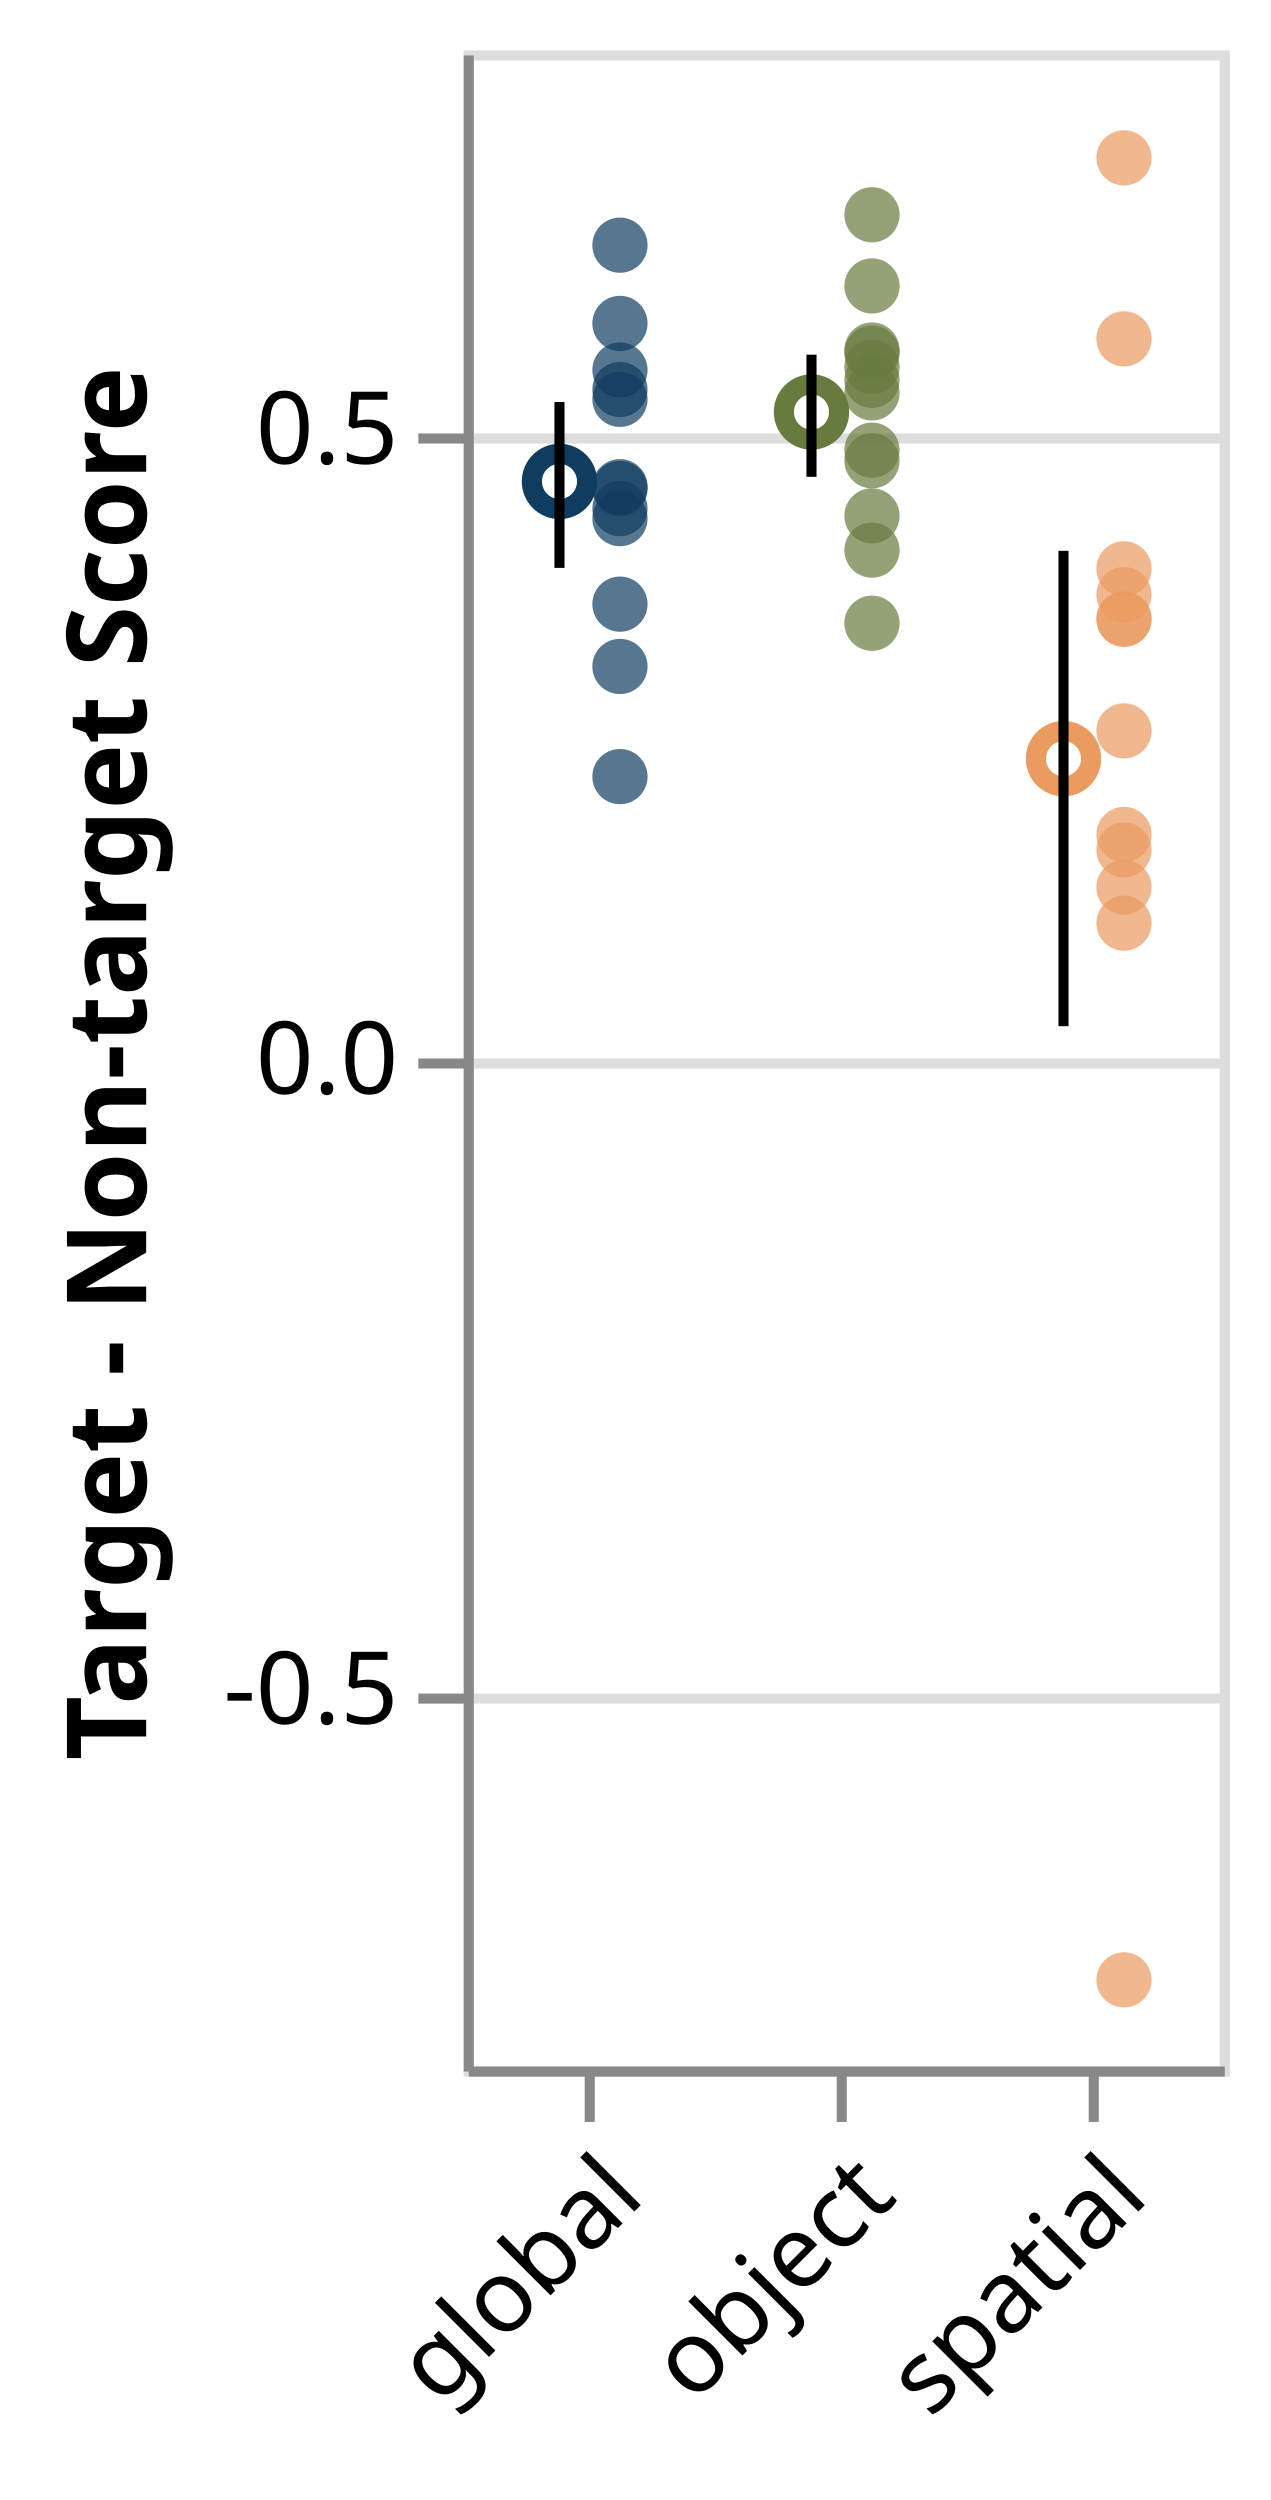
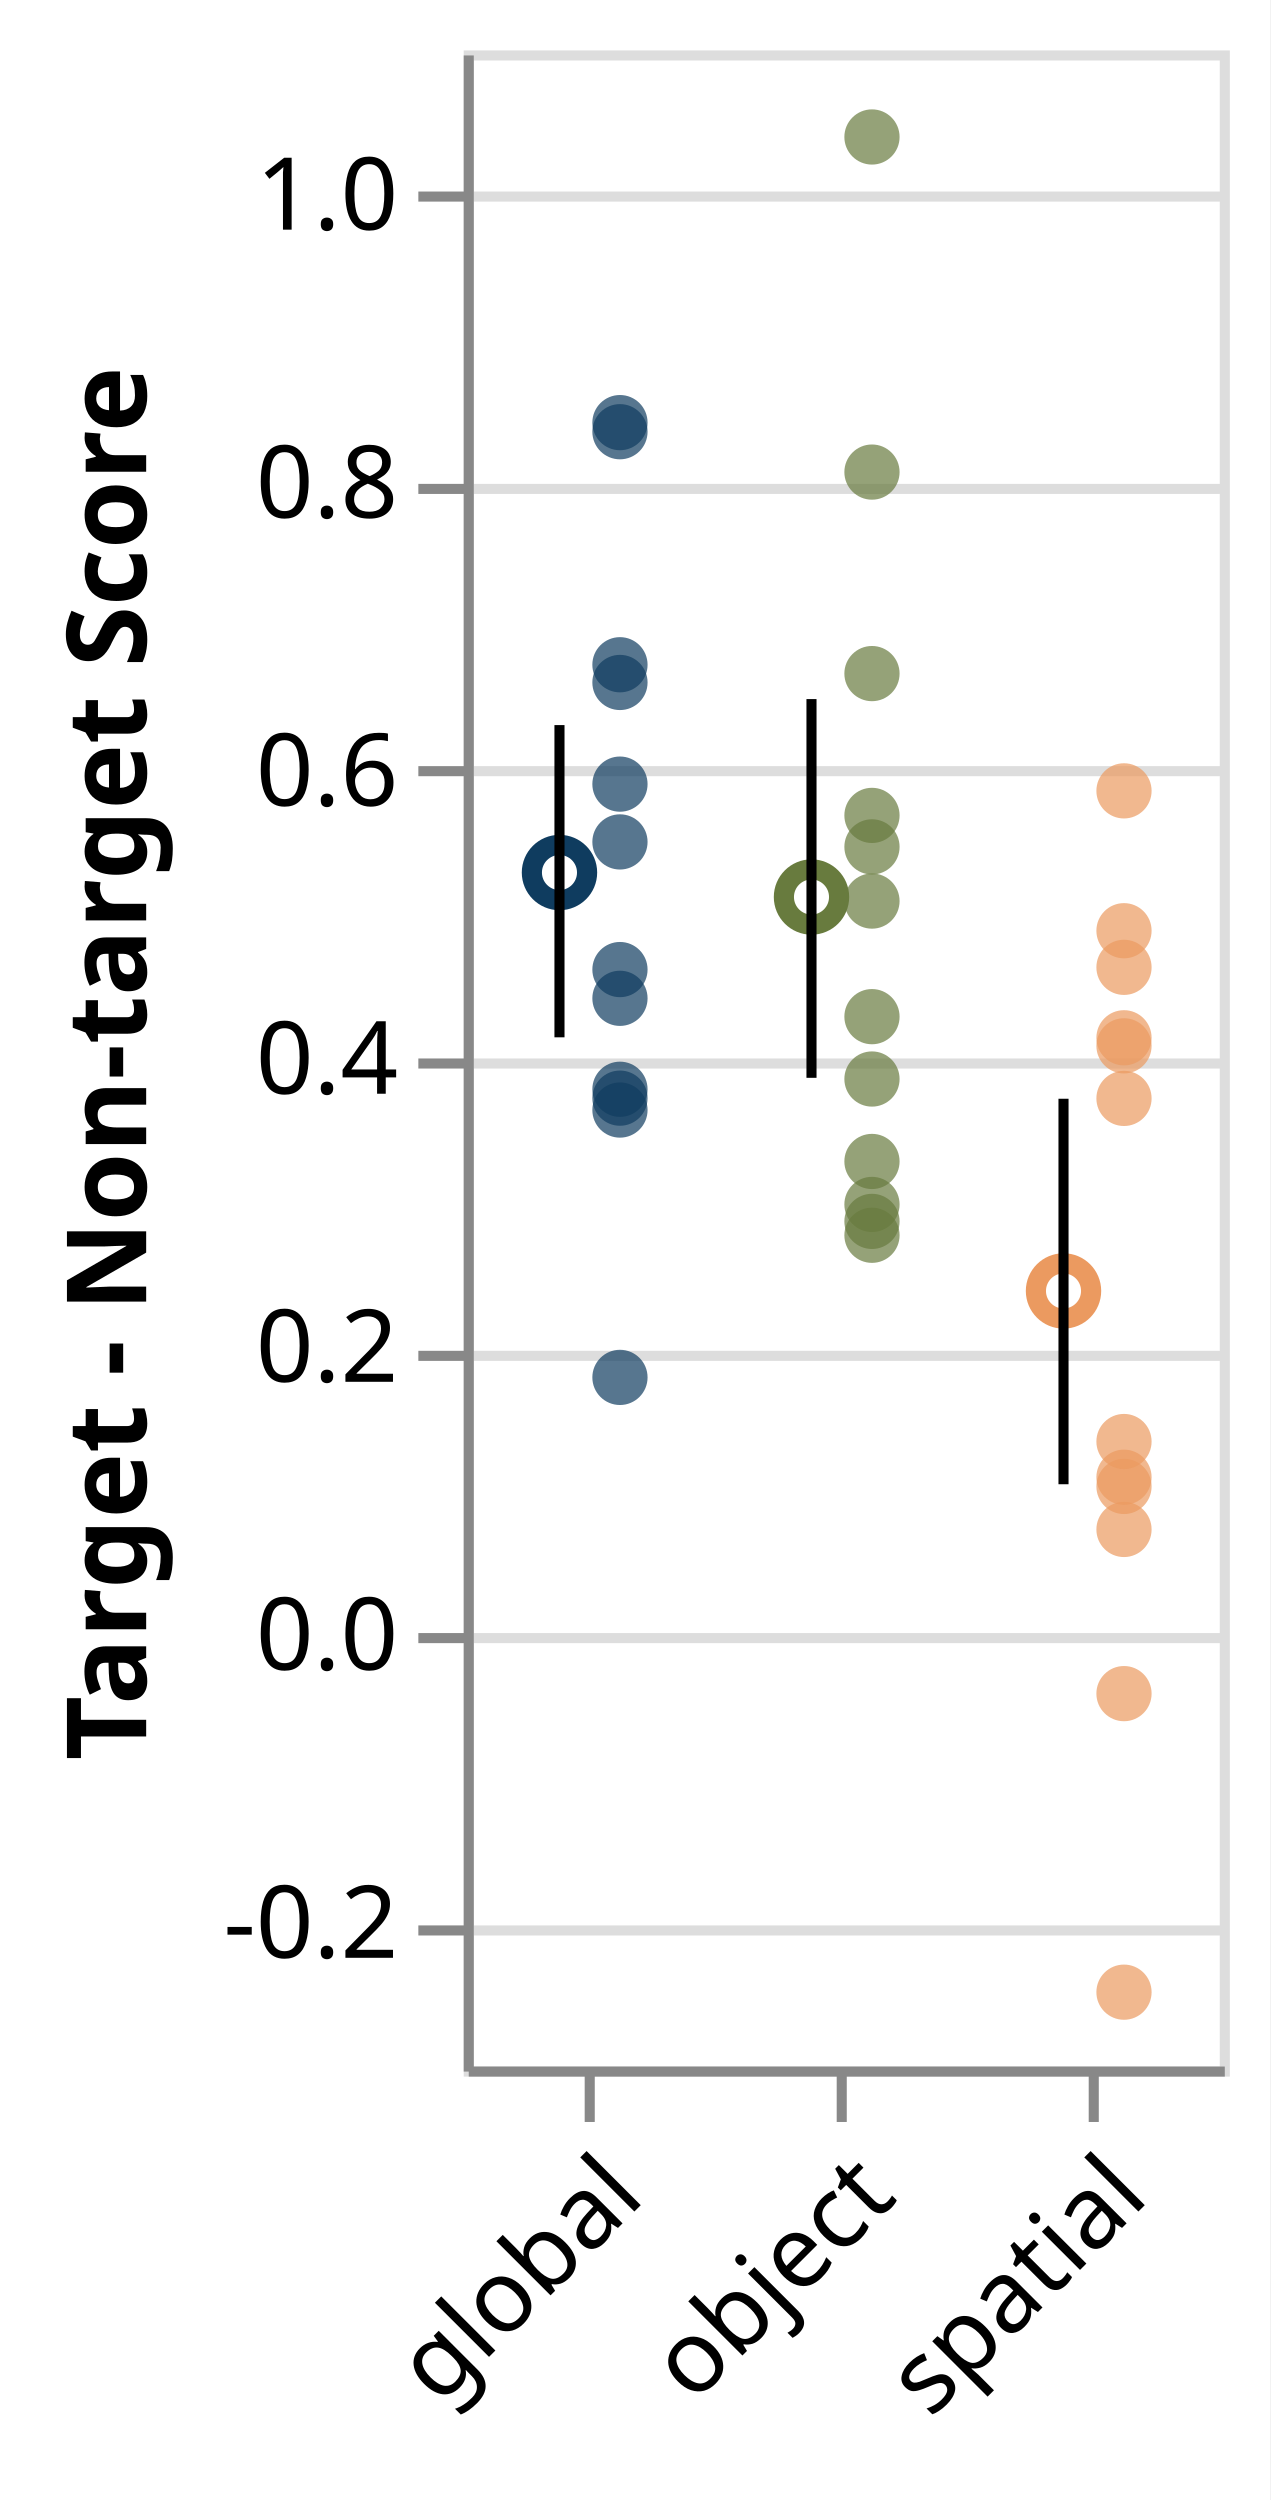
<svg xmlns="http://www.w3.org/2000/svg" class="marks" width="126" height="248" viewBox="0 0 126 248" version="1.1">
  <rect width="126" height="248" fill="white" />
  <g fill="none" stroke-miterlimit="10" transform="translate(46,5)">
    <g class="mark-group role-frame root" role="graphics-object" aria-roledescription="group mark container">
      <g transform="translate(0,0)">
        <path class="background" aria-hidden="true" d="M0.5,0.5h75v200h-75Z" stroke="#ddd" />
        <g>
          <g class="mark-group role-axis" aria-hidden="true">
            <g transform="translate(0.5,0.5)">
              <path class="background" aria-hidden="true" d="M0,0h0v0h0Z" pointer-events="none" />
              <g>
                <g class="mark-rule role-axis-grid" pointer-events="none">
-                   <line transform="translate(0,163)" x2="75" y2="0" stroke="#ddd" stroke-width="1" opacity="1" />
+                   <line transform="translate(0,186)" x2="75" y2="0" stroke="#ddd" stroke-width="1" opacity="1" />
+                   <line transform="translate(0,157)" x2="75" y2="0" stroke="#ddd" stroke-width="1" opacity="1" />
+                   <line transform="translate(0,129)" x2="75" y2="0" stroke="#ddd" stroke-width="1" opacity="1" />
                  <line transform="translate(0,100)" x2="75" y2="0" stroke="#ddd" stroke-width="1" opacity="1" />
-                   <line transform="translate(0,38)" x2="75" y2="0" stroke="#ddd" stroke-width="1" opacity="1" />
+                   <line transform="translate(0,71)" x2="75" y2="0" stroke="#ddd" stroke-width="1" opacity="1" />
+                   <line transform="translate(0,43)" x2="75" y2="0" stroke="#ddd" stroke-width="1" opacity="1" />
+                   <line transform="translate(0,14)" x2="75" y2="0" stroke="#ddd" stroke-width="1" opacity="1" />
                </g>
              </g>
              <path class="foreground" aria-hidden="true" d="" pointer-events="none" display="none" />
            </g>
          </g>
          <g class="mark-group role-axis" role="graphics-symbol" aria-roledescription="axis" aria-label="X-axis for a discrete scale with 3 values: global, object, spatial">
            <g transform="translate(0.5,200.5)">
              <path class="background" aria-hidden="true" d="M0,0h0v0h0Z" pointer-events="none" />
              <g>
                <g class="mark-rule role-axis-tick" pointer-events="none">
                  <line transform="translate(12,0)" x2="0" y2="5" stroke="#888" stroke-width="1" opacity="1" />
                  <line transform="translate(37,0)" x2="0" y2="5" stroke="#888" stroke-width="1" opacity="1" />
                  <line transform="translate(62,0)" x2="0" y2="5" stroke="#888" stroke-width="1" opacity="1" />
                </g>
                <g class="mark-text role-axis-label" pointer-events="none">
                  <text text-anchor="end" transform="translate(12,7) rotate(315) translate(0,8)" font-family="sans-serif" font-size="10px" fill="#000" opacity="1">global</text>
                  <text text-anchor="end" transform="translate(37,7) rotate(315) translate(0,8)" font-family="sans-serif" font-size="10px" fill="#000" opacity="1">object</text>
                  <text text-anchor="end" transform="translate(62,7) rotate(315) translate(0,8)" font-family="sans-serif" font-size="10px" fill="#000" opacity="1">spatial</text>
                </g>
                <g class="mark-rule role-axis-domain" pointer-events="none">
                  <line transform="translate(0,0)" x2="75" y2="0" stroke="#888" stroke-width="1" opacity="1" />
                </g>
              </g>
              <path class="foreground" aria-hidden="true" d="" pointer-events="none" display="none" />
            </g>
          </g>
-           <g class="mark-group role-axis" role="graphics-symbol" aria-roledescription="axis" aria-label="Y-axis titled 'Target - Non-target Score' for a linear scale with values from -0.8 to 0.8">
+           <g class="mark-group role-axis" role="graphics-symbol" aria-roledescription="axis" aria-label="Y-axis titled 'Target - Non-target Score' for a linear scale with values from -0.3 to 1.1">
            <g transform="translate(0.5,0.5)">
              <path class="background" aria-hidden="true" d="M0,0h0v0h0Z" pointer-events="none" />
              <g>
                <g class="mark-rule role-axis-tick" pointer-events="none">
-                   <line transform="translate(0,163)" x2="-5" y2="0" stroke="#888" stroke-width="1" opacity="1" />
+                   <line transform="translate(0,186)" x2="-5" y2="0" stroke="#888" stroke-width="1" opacity="1" />
+                   <line transform="translate(0,157)" x2="-5" y2="0" stroke="#888" stroke-width="1" opacity="1" />
+                   <line transform="translate(0,129)" x2="-5" y2="0" stroke="#888" stroke-width="1" opacity="1" />
                  <line transform="translate(0,100)" x2="-5" y2="0" stroke="#888" stroke-width="1" opacity="1" />
-                   <line transform="translate(0,38)" x2="-5" y2="0" stroke="#888" stroke-width="1" opacity="1" />
+                   <line transform="translate(0,71)" x2="-5" y2="0" stroke="#888" stroke-width="1" opacity="1" />
+                   <line transform="translate(0,43)" x2="-5" y2="0" stroke="#888" stroke-width="1" opacity="1" />
+                   <line transform="translate(0,14)" x2="-5" y2="0" stroke="#888" stroke-width="1" opacity="1" />
                </g>
                <g class="mark-text role-axis-label" pointer-events="none">
-                   <text text-anchor="end" transform="translate(-7,165.5)" font-family="sans-serif" font-size="10px" fill="#000" opacity="1">-0.5</text>
-                   <text text-anchor="end" transform="translate(-7,103)" font-family="sans-serif" font-size="10px" fill="#000" opacity="1">0.0</text>
-                   <text text-anchor="end" transform="translate(-7,40.5)" font-family="sans-serif" font-size="10px" fill="#000" opacity="1">0.5</text>
+                   <text text-anchor="end" transform="translate(-7,188.7143)" font-family="sans-serif" font-size="10px" fill="#000" opacity="1">-0.2</text>
+                   <text text-anchor="end" transform="translate(-7,160.1429)" font-family="sans-serif" font-size="10px" fill="#000" opacity="1">0.0</text>
+                   <text text-anchor="end" transform="translate(-7,131.5714)" font-family="sans-serif" font-size="10px" fill="#000" opacity="1">0.2</text>
+                   <text text-anchor="end" transform="translate(-7,103)" font-family="sans-serif" font-size="10px" fill="#000" opacity="1">0.4</text>
+                   <text text-anchor="end" transform="translate(-7,74.42857)" font-family="sans-serif" font-size="10px" fill="#000" opacity="1">0.6</text>
+                   <text text-anchor="end" transform="translate(-7,45.85714)" font-family="sans-serif" font-size="10px" fill="#000" opacity="1">0.8</text>
+                   <text text-anchor="end" transform="translate(-7,17.28571)" font-family="sans-serif" font-size="10px" fill="#000" opacity="1">1.0</text>
                </g>
                <g class="mark-rule role-axis-domain" pointer-events="none">
                  <line transform="translate(0,200)" x2="0" y2="-200" stroke="#888" stroke-width="1" opacity="1" />
                </g>
                <g class="mark-text role-axis-title" pointer-events="none">
                  <text text-anchor="middle" transform="translate(-30,100) rotate(-90) translate(0,-2)" font-family="sans-serif" font-size="11px" font-weight="bold" fill="#000" opacity="1">Target - Non-target Score</text>
                </g>
              </g>
              <path class="foreground" aria-hidden="true" d="" pointer-events="none" display="none" />
            </g>
          </g>
          <g class="mark-symbol role-mark layer_0_layer_0_marks" role="graphics-object" aria-roledescription="symbol mark container">
-             <path aria-label="condition: global; : global; Mean of cordiff: 0.4579392075" role="graphics-symbol" aria-roledescription="point" transform="translate(9.5,42.7576)" d="M2.739,0A2.739,2.739,0,1,1,-2.739,0A2.739,2.739,0,1,1,2.739,0" stroke="#0F3C5F" stroke-width="2" />
-             <path aria-label="condition: object; : object; Mean of cordiff: 0.513031595833" role="graphics-symbol" aria-roledescription="point" transform="translate(34.5,35.87105)" d="M2.739,0A2.739,2.739,0,1,1,-2.739,0A2.739,2.739,0,1,1,2.739,0" stroke="#687B3E" stroke-width="2" />
-             <path aria-label="condition: spatial; : spatial; Mean of cordiff: 0.237923019667" role="graphics-symbol" aria-roledescription="point" transform="translate(59.5,70.25962)" d="M2.739,0A2.739,2.739,0,1,1,-2.739,0A2.739,2.739,0,1,1,2.739,0" stroke="#EB9A60" stroke-width="2" />
+             <path aria-label="condition: global; : global; Mean of cordiff: 0.529115841667" role="graphics-symbol" aria-roledescription="point" transform="translate(9.5,81.55488)" d="M2.739,0A2.739,2.739,0,1,1,-2.739,0A2.739,2.739,0,1,1,2.739,0" stroke="#0F3C5F" stroke-width="2" />
+             <path aria-label="condition: object; : object; Mean of cordiff: 0.51210798" role="graphics-symbol" aria-roledescription="point" transform="translate(34.5,83.98457)" d="M2.739,0A2.739,2.739,0,1,1,-2.739,0A2.739,2.739,0,1,1,2.739,0" stroke="#687B3E" stroke-width="2" />
+             <path aria-label="condition: spatial; : spatial; Mean of cordiff: 0.238562698" role="graphics-symbol" aria-roledescription="point" transform="translate(59.5,123.0625)" d="M2.739,0A2.739,2.739,0,1,1,-2.739,0A2.739,2.739,0,1,1,2.739,0" stroke="#EB9A60" stroke-width="2" />
          </g>
          <g class="mark-symbol role-mark layer_0_layer_1_marks" role="graphics-object" aria-roledescription="symbol mark container">
-             <path aria-label="condition: global; : global; Target - Non-target Score: 0.31110248" role="graphics-symbol" aria-roledescription="point" transform="translate(15.5,61.11219)" d="M2.739,0A2.739,2.739,0,1,1,-2.739,0A2.739,2.739,0,1,1,2.739,0" fill="#0F3C5F" stroke-width="2" opacity="0.7" />
-             <path aria-label="condition: object; : object; Target - Non-target Score: 0.5597628" role="graphics-symbol" aria-roledescription="point" transform="translate(40.5,30.02965)" d="M2.739,0A2.739,2.739,0,1,1,-2.739,0A2.739,2.739,0,1,1,2.739,0" fill="#687B3E" stroke-width="2" opacity="0.7" />
-             <path aria-label="condition: spatial; : spatial; Target - Non-target Score: 0.25998485" role="graphics-symbol" aria-roledescription="point" transform="translate(65.5,67.50189)" d="M2.739,0A2.739,2.739,0,1,1,-2.739,0A2.739,2.739,0,1,1,2.739,0" fill="#EB9A60" stroke-width="2" opacity="0.7" />
-             <path aria-label="condition: global; : global; Target - Non-target Score: 0.42843089" role="graphics-symbol" aria-roledescription="point" transform="translate(15.5,46.44614)" d="M2.739,0A2.739,2.739,0,1,1,-2.739,0A2.739,2.739,0,1,1,2.739,0" fill="#0F3C5F" stroke-width="2" opacity="0.7" />
-             <path aria-label="condition: object; : object; Target - Non-target Score: 0.66955495" role="graphics-symbol" aria-roledescription="point" transform="translate(40.5,16.30563)" d="M2.739,0A2.739,2.739,0,1,1,-2.739,0A2.739,2.739,0,1,1,2.739,0" fill="#687B3E" stroke-width="2" opacity="0.7" />
-             <path aria-label="condition: spatial; : spatial; Target - Non-target Score: 0.7147027" role="graphics-symbol" aria-roledescription="point" transform="translate(65.5,10.66216)" d="M2.739,0A2.739,2.739,0,1,1,-2.739,0A2.739,2.739,0,1,1,2.739,0" fill="#EB9A60" stroke-width="2" opacity="0.7" />
-             <path aria-label="condition: global; : global; Target - Non-target Score: 0.5463649" role="graphics-symbol" aria-roledescription="point" transform="translate(15.5,31.70439)" d="M2.739,0A2.739,2.739,0,1,1,-2.739,0A2.739,2.739,0,1,1,2.739,0" fill="#0F3C5F" stroke-width="2" opacity="0.7" />
-             <path aria-label="condition: object; : object; Target - Non-target Score: 0.56222564" role="graphics-symbol" aria-roledescription="point" transform="translate(40.5,29.72179)" d="M2.739,0A2.739,2.739,0,1,1,-2.739,0A2.739,2.739,0,1,1,2.739,0" fill="#687B3E" stroke-width="2" opacity="0.7" />
-             <path aria-label="condition: spatial; : spatial; Target - Non-target Score: 0.34880745" role="graphics-symbol" aria-roledescription="point" transform="translate(65.5,56.39907)" d="M2.739,0A2.739,2.739,0,1,1,-2.739,0A2.739,2.739,0,1,1,2.739,0" fill="#EB9A60" stroke-width="2" opacity="0.7" />
-             <path aria-label="condition: global; : global; Target - Non-target Score: 0.43639067" role="graphics-symbol" aria-roledescription="point" transform="translate(15.5,45.45117)" d="M2.739,0A2.739,2.739,0,1,1,-2.739,0A2.739,2.739,0,1,1,2.739,0" fill="#0F3C5F" stroke-width="2" opacity="0.7" />
-             <path aria-label="condition: object; : object; Target - Non-target Score: 0.48275474" role="graphics-symbol" aria-roledescription="point" transform="translate(40.5,39.65566)" d="M2.739,0A2.739,2.739,0,1,1,-2.739,0A2.739,2.739,0,1,1,2.739,0" fill="#687B3E" stroke-width="2" opacity="0.7" />
-             <path aria-label="condition: spatial; : spatial; Target - Non-target Score: -0.7312217" role="graphics-symbol" aria-roledescription="point" transform="translate(65.5,191.4027)" d="M2.739,0A2.739,2.739,0,1,1,-2.739,0A2.739,2.739,0,1,1,2.739,0" fill="#EB9A60" stroke-width="2" opacity="0.7" />
-             <path aria-label="condition: global; : global; Target - Non-target Score: 0.45226607" role="graphics-symbol" aria-roledescription="point" transform="translate(15.5,43.46674)" d="M2.739,0A2.739,2.739,0,1,1,-2.739,0A2.739,2.739,0,1,1,2.739,0" fill="#0F3C5F" stroke-width="2" opacity="0.7" />
-             <path aria-label="condition: object; : object; Target - Non-target Score: 0.5281841" role="graphics-symbol" aria-roledescription="point" transform="translate(40.5,33.97699)" d="M2.739,0A2.739,2.739,0,1,1,-2.739,0A2.739,2.739,0,1,1,2.739,0" fill="#687B3E" stroke-width="2" opacity="0.7" />
-             <path aria-label="condition: spatial; : spatial; Target - Non-target Score: 0.571079" role="graphics-symbol" aria-roledescription="point" transform="translate(65.5,28.61513)" d="M2.739,0A2.739,2.739,0,1,1,-2.739,0A2.739,2.739,0,1,1,2.739,0" fill="#EB9A60" stroke-width="2" opacity="0.7" />
-             <path aria-label="condition: global; : global; Target - Non-target Score: 0.5309126" role="graphics-symbol" aria-roledescription="point" transform="translate(15.5,33.63593)" d="M2.739,0A2.739,2.739,0,1,1,-2.739,0A2.739,2.739,0,1,1,2.739,0" fill="#0F3C5F" stroke-width="2" opacity="0.7" />
-             <path aria-label="condition: object; : object; Target - Non-target Score: 0.6130747" role="graphics-symbol" aria-roledescription="point" transform="translate(40.5,23.36566)" d="M2.739,0A2.739,2.739,0,1,1,-2.739,0A2.739,2.739,0,1,1,2.739,0" fill="#687B3E" stroke-width="2" opacity="0.7" />
-             <path aria-label="condition: spatial; : spatial; Target - Non-target Score: 0.13589449" role="graphics-symbol" aria-roledescription="point" transform="translate(65.5,83.01319)" d="M2.739,0A2.739,2.739,0,1,1,-2.739,0A2.739,2.739,0,1,1,2.739,0" fill="#EB9A60" stroke-width="2" opacity="0.7" />
-             <path aria-label="condition: global; : global; Target - Non-target Score: 0.22367923" role="graphics-symbol" aria-roledescription="point" transform="translate(15.5,72.0401)" d="M2.739,0A2.739,2.739,0,1,1,-2.739,0A2.739,2.739,0,1,1,2.739,0" fill="#0F3C5F" stroke-width="2" opacity="0.7" />
-             <path aria-label="condition: object; : object; Target - Non-target Score: 0.43060252" role="graphics-symbol" aria-roledescription="point" transform="translate(40.5,46.17468)" d="M2.739,0A2.739,2.739,0,1,1,-2.739,0A2.739,2.739,0,1,1,2.739,0" fill="#687B3E" stroke-width="2" opacity="0.7" />
-             <path aria-label="condition: spatial; : spatial; Target - Non-target Score: 0.3681018" role="graphics-symbol" aria-roledescription="point" transform="translate(65.5,53.98728)" d="M2.739,0A2.739,2.739,0,1,1,-2.739,0A2.739,2.739,0,1,1,2.739,0" fill="#EB9A60" stroke-width="2" opacity="0.7" />
-             <path aria-label="condition: global; : global; Target - Non-target Score: 0.58331865" role="graphics-symbol" aria-roledescription="point" transform="translate(15.5,27.08517)" d="M2.739,0A2.739,2.739,0,1,1,-2.739,0A2.739,2.739,0,1,1,2.739,0" fill="#0F3C5F" stroke-width="2" opacity="0.7" />
-             <path aria-label="condition: object; : object; Target - Non-target Score: 0.47434306" role="graphics-symbol" aria-roledescription="point" transform="translate(40.5,40.70712)" d="M2.739,0A2.739,2.739,0,1,1,-2.739,0A2.739,2.739,0,1,1,2.739,0" fill="#687B3E" stroke-width="2" opacity="0.7" />
-             <path aria-label="condition: spatial; : spatial; Target - Non-target Score: 0.3885973" role="graphics-symbol" aria-roledescription="point" transform="translate(65.5,51.42534)" d="M2.739,0A2.739,2.739,0,1,1,-2.739,0A2.739,2.739,0,1,1,2.739,0" fill="#EB9A60" stroke-width="2" opacity="0.7" />
-             <path aria-label="condition: global; : global; Target - Non-target Score: 0.4537457" role="graphics-symbol" aria-roledescription="point" transform="translate(15.5,43.28179)" d="M2.739,0A2.739,2.739,0,1,1,-2.739,0A2.739,2.739,0,1,1,2.739,0" fill="#0F3C5F" stroke-width="2" opacity="0.7" />
-             <path aria-label="condition: object; : object; Target - Non-target Score: 0.3454042" role="graphics-symbol" aria-roledescription="point" transform="translate(40.5,56.82448)" d="M2.739,0A2.739,2.739,0,1,1,-2.739,0A2.739,2.739,0,1,1,2.739,0" fill="#687B3E" stroke-width="2" opacity="0.7" />
-             <path aria-label="condition: spatial; : spatial; Target - Non-target Score: 0.1777598" role="graphics-symbol" aria-roledescription="point" transform="translate(65.5,77.78003)" d="M2.739,0A2.739,2.739,0,1,1,-2.739,0A2.739,2.739,0,1,1,2.739,0" fill="#EB9A60" stroke-width="2" opacity="0.7" />
-             <path aria-label="condition: global; : global; Target - Non-target Score: 0.36054647" role="graphics-symbol" aria-roledescription="point" transform="translate(15.5,54.93169)" d="M2.739,0A2.739,2.739,0,1,1,-2.739,0A2.739,2.739,0,1,1,2.739,0" fill="#0F3C5F" stroke-width="2" opacity="0.7" />
-             <path aria-label="condition: object; : object; Target - Non-target Score: 0.40340874" role="graphics-symbol" aria-roledescription="point" transform="translate(40.5,49.57391)" d="M2.739,0A2.739,2.739,0,1,1,-2.739,0A2.739,2.739,0,1,1,2.739,0" fill="#687B3E" stroke-width="2" opacity="0.7" />
-             <path aria-label="condition: spatial; : spatial; Target - Non-target Score: 0.16550052" role="graphics-symbol" aria-roledescription="point" transform="translate(65.5,79.31244)" d="M2.739,0A2.739,2.739,0,1,1,-2.739,0A2.739,2.739,0,1,1,2.739,0" fill="#EB9A60" stroke-width="2" opacity="0.7" />
-             <path aria-label="condition: global; : global; Target - Non-target Score: 0.64542437" role="graphics-symbol" aria-roledescription="point" transform="translate(15.5,19.32195)" d="M2.739,0A2.739,2.739,0,1,1,-2.739,0A2.739,2.739,0,1,1,2.739,0" fill="#0F3C5F" stroke-width="2" opacity="0.7" />
-             <path aria-label="condition: object; : object; Target - Non-target Score: 0.5381774" role="graphics-symbol" aria-roledescription="point" transform="translate(40.5,32.72782)" d="M2.739,0A2.739,2.739,0,1,1,-2.739,0A2.739,2.739,0,1,1,2.739,0" fill="#687B3E" stroke-width="2" opacity="0.7" />
-             <path aria-label="condition: spatial; : spatial; Target - Non-target Score: 0.107392006" role="graphics-symbol" aria-roledescription="point" transform="translate(65.5,86.576)" d="M2.739,0A2.739,2.739,0,1,1,-2.739,0A2.739,2.739,0,1,1,2.739,0" fill="#EB9A60" stroke-width="2" opacity="0.7" />
-             <path aria-label="condition: global; : global; Target - Non-target Score: 0.52308846" role="graphics-symbol" aria-roledescription="point" transform="translate(15.5,34.61394)" d="M2.739,0A2.739,2.739,0,1,1,-2.739,0A2.739,2.739,0,1,1,2.739,0" fill="#0F3C5F" stroke-width="2" opacity="0.7" />
-             <path aria-label="condition: object; : object; Target - Non-target Score: 0.5488863" role="graphics-symbol" aria-roledescription="point" transform="translate(40.5,31.38921)" d="M2.739,0A2.739,2.739,0,1,1,-2.739,0A2.739,2.739,0,1,1,2.739,0" fill="#687B3E" stroke-width="2" opacity="0.7" />
-             <path aria-label="condition: spatial; : spatial; Target - Non-target Score: 0.34847802" role="graphics-symbol" aria-roledescription="point" transform="translate(65.5,56.44025)" d="M2.739,0A2.739,2.739,0,1,1,-2.739,0A2.739,2.739,0,1,1,2.739,0" fill="#EB9A60" stroke-width="2" opacity="0.7" />
+             <path aria-label="condition: global; : global; Target - Non-target Score: 0.67339677" role="graphics-symbol" aria-roledescription="point" transform="translate(15.5,60.94332)" d="M2.739,0A2.739,2.739,0,1,1,-2.739,0A2.739,2.739,0,1,1,2.739,0" fill="#0F3C5F" stroke-width="2" opacity="0.7" />
+             <path aria-label="condition: object; : object; Target - Non-target Score: 0.8071809" role="graphics-symbol" aria-roledescription="point" transform="translate(40.5,41.8313)" d="M2.739,0A2.739,2.739,0,1,1,-2.739,0A2.739,2.739,0,1,1,2.739,0" fill="#687B3E" stroke-width="2" opacity="0.7" />
+             <path aria-label="condition: spatial; : spatial; Target - Non-target Score: 0.48870257" role="graphics-symbol" aria-roledescription="point" transform="translate(65.5,87.3282)" d="M2.739,0A2.739,2.739,0,1,1,-2.739,0A2.739,2.739,0,1,1,2.739,0" fill="#EB9A60" stroke-width="2" opacity="0.7" />
+             <path aria-label="condition: global; : global; Target - Non-target Score: 0.17853238" role="graphics-symbol" aria-roledescription="point" transform="translate(15.5,131.6382)" d="M2.739,0A2.739,2.739,0,1,1,-2.739,0A2.739,2.739,0,1,1,2.739,0" fill="#0F3C5F" stroke-width="2" opacity="0.7" />
+             <path aria-label="condition: object; : object; Target - Non-target Score: 0.28686363" role="graphics-symbol" aria-roledescription="point" transform="translate(40.5,116.1623)" d="M2.739,0A2.739,2.739,0,1,1,-2.739,0A2.739,2.739,0,1,1,2.739,0" fill="#687B3E" stroke-width="2" opacity="0.7" />
+             <path aria-label="condition: spatial; : spatial; Target - Non-target Score: 0.4632785" role="graphics-symbol" aria-roledescription="point" transform="translate(65.5,90.96021)" d="M2.739,0A2.739,2.739,0,1,1,-2.739,0A2.739,2.739,0,1,1,2.739,0" fill="#EB9A60" stroke-width="2" opacity="0.7" />
+             <path aria-label="condition: global; : global; Target - Non-target Score: 0.3786121" role="graphics-symbol" aria-roledescription="point" transform="translate(15.5,103.0554)" d="M2.739,0A2.739,2.739,0,1,1,-2.739,0A2.739,2.739,0,1,1,2.739,0" fill="#0F3C5F" stroke-width="2" opacity="0.7" />
+             <path aria-label="condition: object; : object; Target - Non-target Score: 0.32848004" role="graphics-symbol" aria-roledescription="point" transform="translate(40.5,110.2171)" d="M2.739,0A2.739,2.739,0,1,1,-2.739,0A2.739,2.739,0,1,1,2.739,0" fill="#687B3E" stroke-width="2" opacity="0.7" />
+             <path aria-label="condition: spatial; : spatial; Target - Non-target Score: 0.07294247" role="graphics-symbol" aria-roledescription="point" transform="translate(65.5,146.7225)" d="M2.739,0A2.739,2.739,0,1,1,-2.739,0A2.739,2.739,0,1,1,2.739,0" fill="#EB9A60" stroke-width="2" opacity="0.7" />
+             <path aria-label="condition: global; : global; Target - Non-target Score: 0.66109896" role="graphics-symbol" aria-roledescription="point" transform="translate(15.5,62.70015)" d="M2.739,0A2.739,2.739,0,1,1,-2.739,0A2.739,2.739,0,1,1,2.739,0" fill="#0F3C5F" stroke-width="2" opacity="0.7" />
+             <path aria-label="condition: object; : object; Target - Non-target Score: 0.509296" role="graphics-symbol" aria-roledescription="point" transform="translate(40.5,84.38629)" d="M2.739,0A2.739,2.739,0,1,1,-2.739,0A2.739,2.739,0,1,1,2.739,0" fill="#687B3E" stroke-width="2" opacity="0.7" />
+             <path aria-label="condition: spatial; : spatial; Target - Non-target Score: -0.24836743" role="graphics-symbol" aria-roledescription="point" transform="translate(65.5,192.6239)" d="M2.739,0A2.739,2.739,0,1,1,-2.739,0A2.739,2.739,0,1,1,2.739,0" fill="#EB9A60" stroke-width="2" opacity="0.7" />
+             <path aria-label="condition: global; : global; Target - Non-target Score: 0.44177112" role="graphics-symbol" aria-roledescription="point" transform="translate(15.5,94.0327)" d="M2.739,0A2.739,2.739,0,1,1,-2.739,0A2.739,2.739,0,1,1,2.739,0" fill="#0F3C5F" stroke-width="2" opacity="0.7" />
+             <path aria-label="condition: object; : object; Target - Non-target Score: 0.4290289" role="graphics-symbol" aria-roledescription="point" transform="translate(40.5,95.85301)" d="M2.739,0A2.739,2.739,0,1,1,-2.739,0A2.739,2.739,0,1,1,2.739,0" fill="#687B3E" stroke-width="2" opacity="0.7" />
+             <path aria-label="condition: spatial; : spatial; Target - Non-target Score: 0.10281132" role="graphics-symbol" aria-roledescription="point" transform="translate(65.5,142.4555)" d="M2.739,0A2.739,2.739,0,1,1,-2.739,0A2.739,2.739,0,1,1,2.739,0" fill="#EB9A60" stroke-width="2" opacity="0.7" />
+             <path aria-label="condition: global; : global; Target - Non-target Score: 0.8352159" role="graphics-symbol" aria-roledescription="point" transform="translate(15.5,37.8263)" d="M2.739,0A2.739,2.739,0,1,1,-2.739,0A2.739,2.739,0,1,1,2.739,0" fill="#0F3C5F" stroke-width="2" opacity="0.7" />
+             <path aria-label="condition: object; : object; Target - Non-target Score: 1.0398811" role="graphics-symbol" aria-roledescription="point" transform="translate(40.5,8.588414)" d="M2.739,0A2.739,2.739,0,1,1,-2.739,0A2.739,2.739,0,1,1,2.739,0" fill="#687B3E" stroke-width="2" opacity="0.7" />
+             <path aria-label="condition: spatial; : spatial; Target - Non-target Score: 0.5858224" role="graphics-symbol" aria-roledescription="point" transform="translate(65.5,73.45394)" d="M2.739,0A2.739,2.739,0,1,1,-2.739,0A2.739,2.739,0,1,1,2.739,0" fill="#EB9A60" stroke-width="2" opacity="0.7" />
+             <path aria-label="condition: global; : global; Target - Non-target Score: 0.55036646" role="graphics-symbol" aria-roledescription="point" transform="translate(15.5,78.51908)" d="M2.739,0A2.739,2.739,0,1,1,-2.739,0A2.739,2.739,0,1,1,2.739,0" fill="#0F3C5F" stroke-width="2" opacity="0.7" />
+             <path aria-label="condition: object; : object; Target - Non-target Score: 0.54692906" role="graphics-symbol" aria-roledescription="point" transform="translate(40.5,79.01013)" d="M2.739,0A2.739,2.739,0,1,1,-2.739,0A2.739,2.739,0,1,1,2.739,0" fill="#687B3E" stroke-width="2" opacity="0.7" />
+             <path aria-label="condition: spatial; : spatial; Target - Non-target Score: 0.41436195" role="graphics-symbol" aria-roledescription="point" transform="translate(65.5,97.94829)" d="M2.739,0A2.739,2.739,0,1,1,-2.739,0A2.739,2.739,0,1,1,2.739,0" fill="#EB9A60" stroke-width="2" opacity="0.7" />
+             <path aria-label="condition: global; : global; Target - Non-target Score: 0.3724413" role="graphics-symbol" aria-roledescription="point" transform="translate(15.5,103.937)" d="M2.739,0A2.739,2.739,0,1,1,-2.739,0A2.739,2.739,0,1,1,2.739,0" fill="#0F3C5F" stroke-width="2" opacity="0.7" />
+             <path aria-label="condition: object; : object; Target - Non-target Score: 0.29863855" role="graphics-symbol" aria-roledescription="point" transform="translate(40.5,114.4802)" d="M2.739,0A2.739,2.739,0,1,1,-2.739,0A2.739,2.739,0,1,1,2.739,0" fill="#687B3E" stroke-width="2" opacity="0.7" />
+             <path aria-label="condition: spatial; : spatial; Target - Non-target Score: 0.109211296" role="graphics-symbol" aria-roledescription="point" transform="translate(65.5,141.5412)" d="M2.739,0A2.739,2.739,0,1,1,-2.739,0A2.739,2.739,0,1,1,2.739,0" fill="#EB9A60" stroke-width="2" opacity="0.7" />
+             <path aria-label="condition: global; : global; Target - Non-target Score: 0.46173242" role="graphics-symbol" aria-roledescription="point" transform="translate(15.5,91.18108)" d="M2.739,0A2.739,2.739,0,1,1,-2.739,0A2.739,2.739,0,1,1,2.739,0" fill="#0F3C5F" stroke-width="2" opacity="0.7" />
+             <path aria-label="condition: object; : object; Target - Non-target Score: 0.27723128" role="graphics-symbol" aria-roledescription="point" transform="translate(40.5,117.5384)" d="M2.739,0A2.739,2.739,0,1,1,-2.739,0A2.739,2.739,0,1,1,2.739,0" fill="#687B3E" stroke-width="2" opacity="0.7" />
+             <path aria-label="condition: spatial; : spatial; Target - Non-target Score: 0.13400683" role="graphics-symbol" aria-roledescription="point" transform="translate(65.5,137.999)" d="M2.739,0A2.739,2.739,0,1,1,-2.739,0A2.739,2.739,0,1,1,2.739,0" fill="#EB9A60" stroke-width="2" opacity="0.7" />
+             <path aria-label="condition: global; : global; Target - Non-target Score: 0.5905051" role="graphics-symbol" aria-roledescription="point" transform="translate(15.5,72.78499)" d="M2.739,0A2.739,2.739,0,1,1,-2.739,0A2.739,2.739,0,1,1,2.739,0" fill="#0F3C5F" stroke-width="2" opacity="0.7" />
+             <path aria-label="condition: object; : object; Target - Non-target Score: 0.56877875" role="graphics-symbol" aria-roledescription="point" transform="translate(40.5,75.88875)" d="M2.739,0A2.739,2.739,0,1,1,-2.739,0A2.739,2.739,0,1,1,2.739,0" fill="#687B3E" stroke-width="2" opacity="0.7" />
+             <path aria-label="condition: spatial; : spatial; Target - Non-target Score: 0.40877128" role="graphics-symbol" aria-roledescription="point" transform="translate(65.5,98.74696)" d="M2.739,0A2.739,2.739,0,1,1,-2.739,0A2.739,2.739,0,1,1,2.739,0" fill="#EB9A60" stroke-width="2" opacity="0.7" />
+             <path aria-label="condition: global; : global; Target - Non-target Score: 0.36418435" role="graphics-symbol" aria-roledescription="point" transform="translate(15.5,105.1165)" d="M2.739,0A2.739,2.739,0,1,1,-2.739,0A2.739,2.739,0,1,1,2.739,0" fill="#0F3C5F" stroke-width="2" opacity="0.7" />
+             <path aria-label="condition: object; : object; Target - Non-target Score: 0.38572845" role="graphics-symbol" aria-roledescription="point" transform="translate(40.5,102.0388)" d="M2.739,0A2.739,2.739,0,1,1,-2.739,0A2.739,2.739,0,1,1,2.739,0" fill="#687B3E" stroke-width="2" opacity="0.7" />
+             <path aria-label="condition: spatial; : spatial; Target - Non-target Score: -0.04105558" role="graphics-symbol" aria-roledescription="point" transform="translate(65.5,163.0079)" d="M2.739,0A2.739,2.739,0,1,1,-2.739,0A2.739,2.739,0,1,1,2.739,0" fill="#EB9A60" stroke-width="2" opacity="0.7" />
+             <path aria-label="condition: global; : global; Target - Non-target Score: 0.84153324" role="graphics-symbol" aria-roledescription="point" transform="translate(15.5,36.92382)" d="M2.739,0A2.739,2.739,0,1,1,-2.739,0A2.739,2.739,0,1,1,2.739,0" fill="#0F3C5F" stroke-width="2" opacity="0.7" />
+             <path aria-label="condition: object; : object; Target - Non-target Score: 0.6672591" role="graphics-symbol" aria-roledescription="point" transform="translate(40.5,61.82013)" d="M2.739,0A2.739,2.739,0,1,1,-2.739,0A2.739,2.739,0,1,1,2.739,0" fill="#687B3E" stroke-width="2" opacity="0.7" />
+             <path aria-label="condition: spatial; : spatial; Target - Non-target Score: 0.37226677" role="graphics-symbol" aria-roledescription="point" transform="translate(65.5,103.9619)" d="M2.739,0A2.739,2.739,0,1,1,-2.739,0A2.739,2.739,0,1,1,2.739,0" fill="#EB9A60" stroke-width="2" opacity="0.7" />
          </g>
          <g class="mark-rule role-mark layer_0_layer_2_marks" role="graphics-object" aria-roledescription="rule mark container">
-             <line aria-label=": global; Ci0 of cordiff: 0.389317656812; Ci1 of cordiff: 0.520966805687" role="graphics-symbol" aria-roledescription="rule mark" transform="translate(9.5,51.33529)" x2="0" y2="-16.456" stroke="black" />
-             <line aria-label=": object; Ci0 of cordiff: 0.461590531458; Ci1 of cordiff: 0.558520792396" role="graphics-symbol" aria-roledescription="rule mark" transform="translate(34.5,42.30118)" x2="0" y2="-12.116" stroke="black" />
-             <line aria-label=": spatial; Ci0 of cordiff: 0.0256164808375; Ci1 of cordiff: 0.402878803404" role="graphics-symbol" aria-roledescription="rule mark" transform="translate(59.5,96.79794)" x2="0" y2="-47.158" stroke="black" />
+             <line aria-label=": global; Ci0 of cordiff: 0.414685265312; Ci1 of cordiff: 0.631499187708" role="graphics-symbol" aria-roledescription="rule mark" transform="translate(9.5,97.9021)" x2="0" y2="-30.973" stroke="black" />
+             <line aria-label=": object; Ci0 of cordiff: 0.386564096625; Ci1 of cordiff: 0.649556207312" role="graphics-symbol" aria-roledescription="rule mark" transform="translate(34.5,101.9194)" x2="0" y2="-37.57" stroke="black" />
+             <line aria-label=": spatial; Ci0 of cordiff: 0.104341157554; Ci1 of cordiff: 0.372028355792" role="graphics-symbol" aria-roledescription="rule mark" transform="translate(59.5,142.237)" x2="0" y2="-38.241" stroke="black" />
          </g>
        </g>
        <path class="foreground" aria-hidden="true" d="" display="none" />
      </g>
    </g>
  </g>
</svg>
